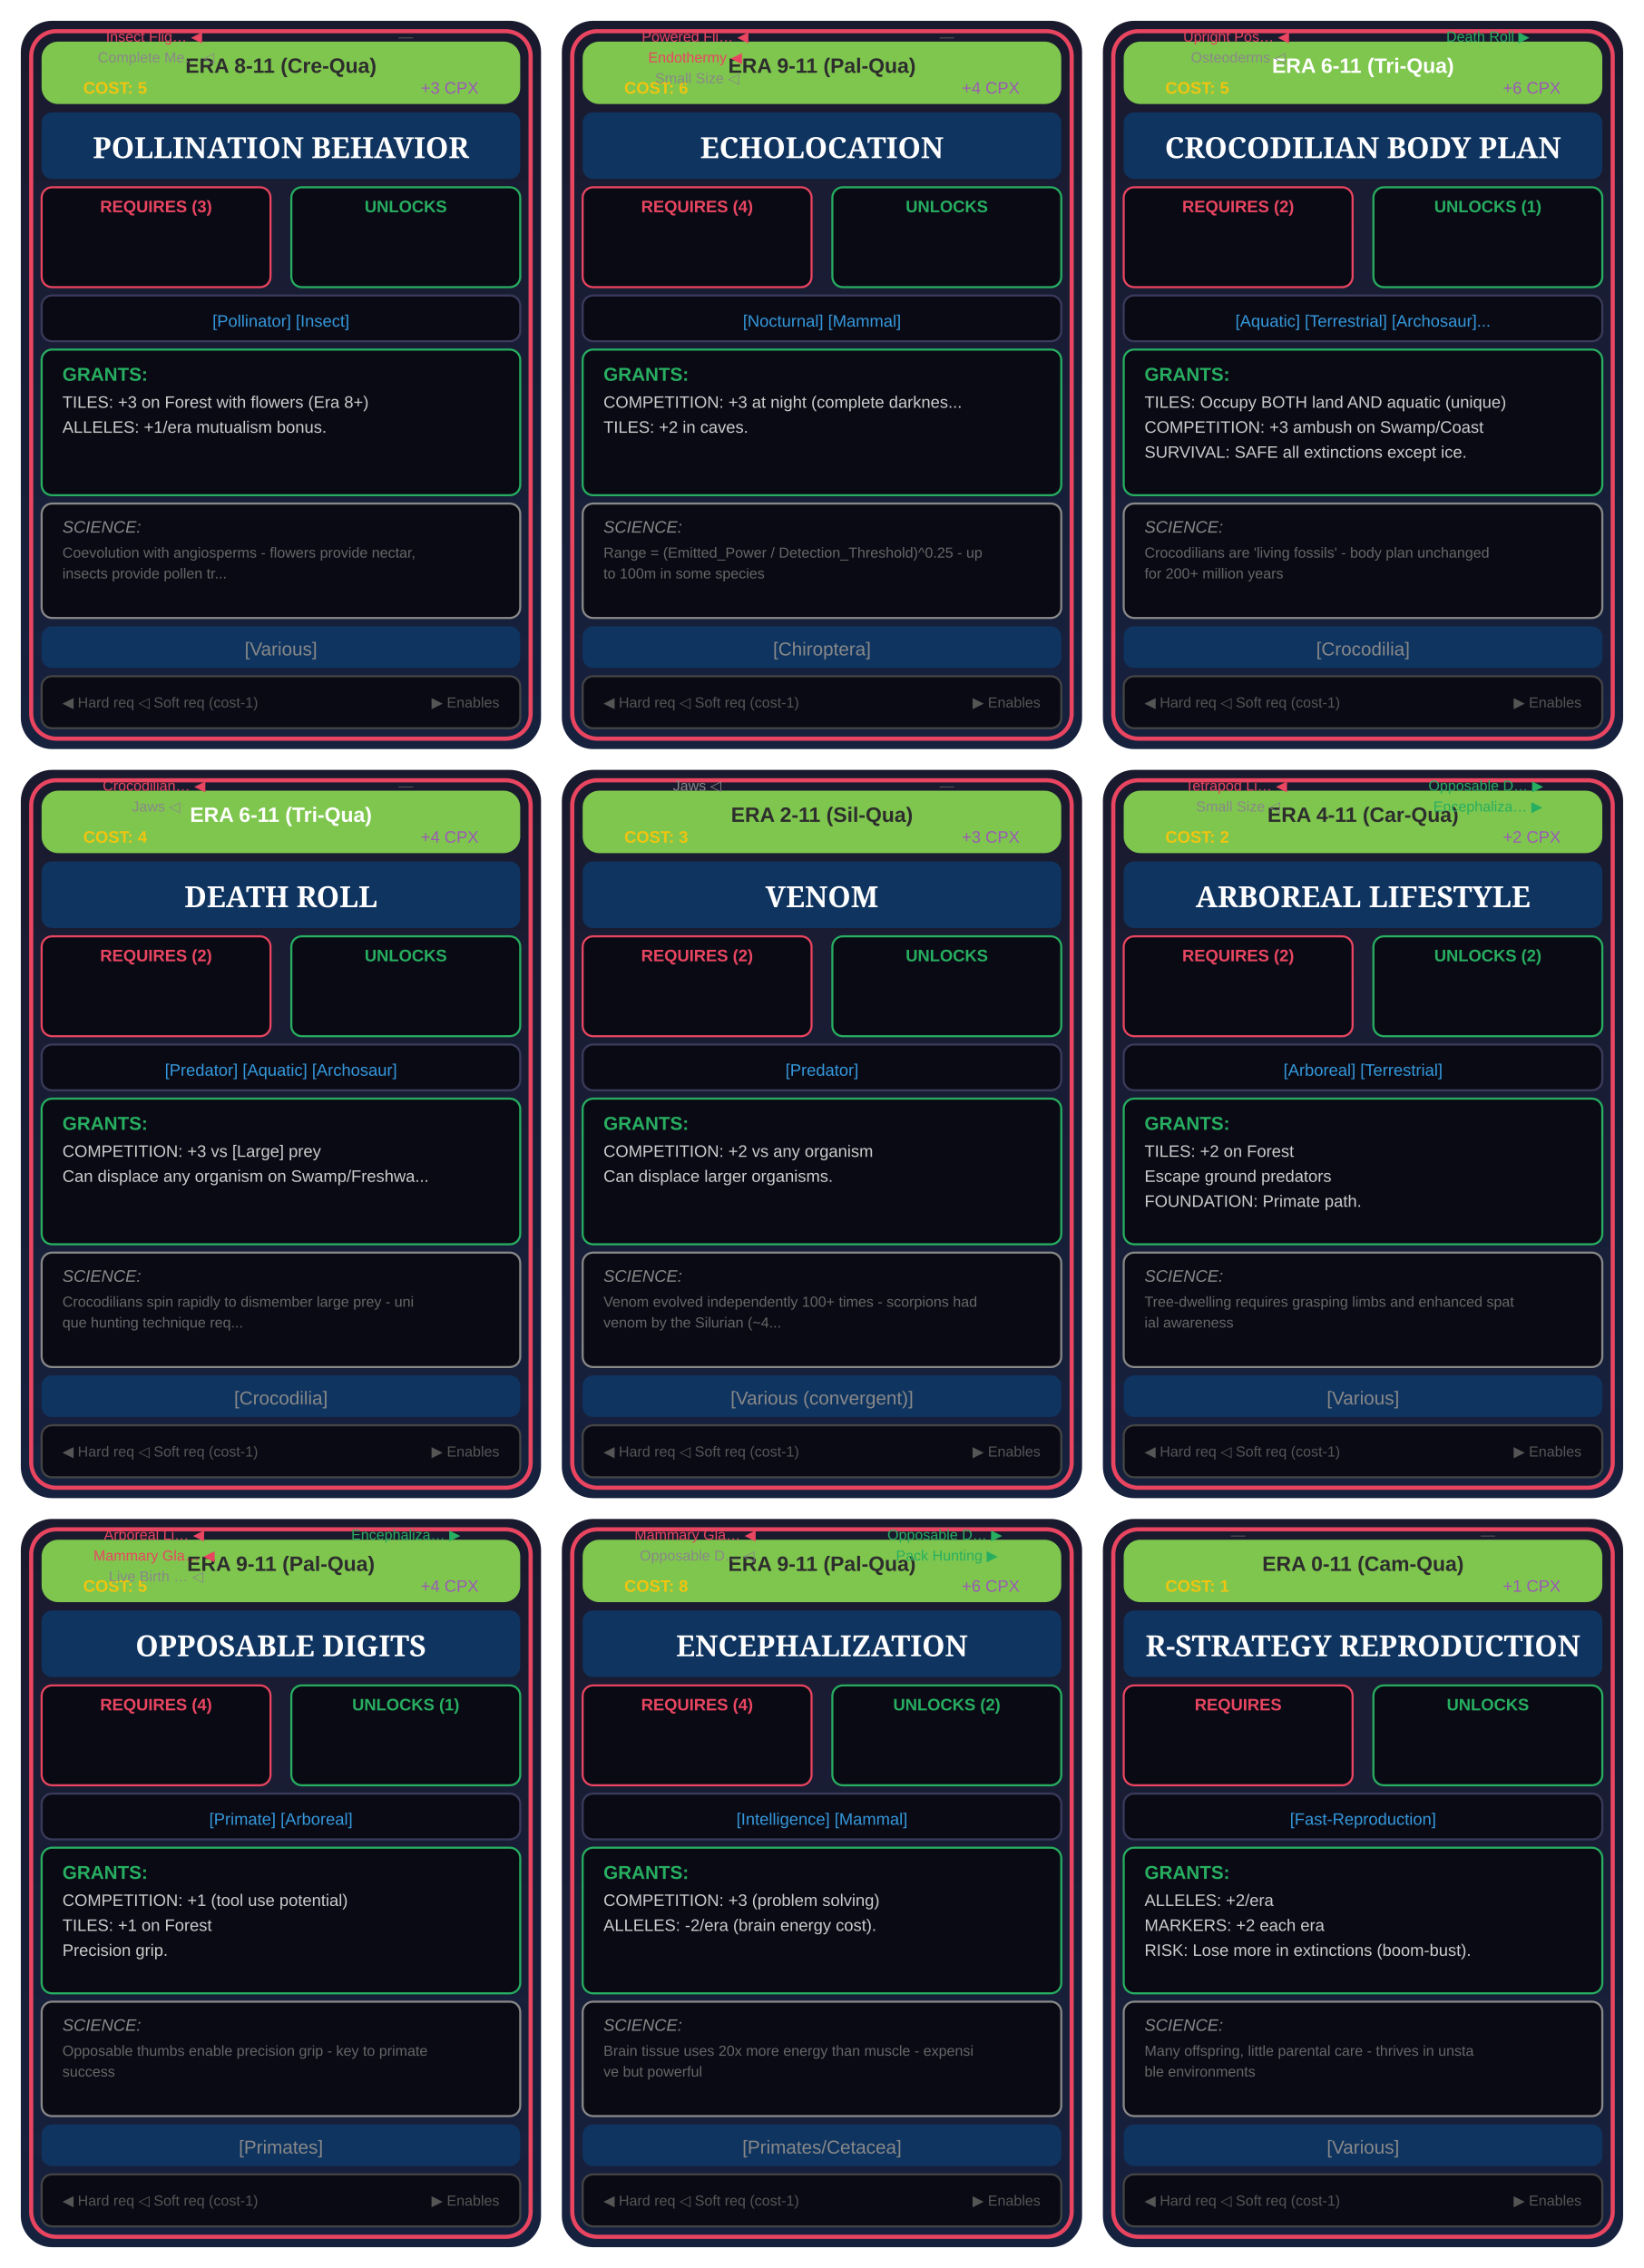
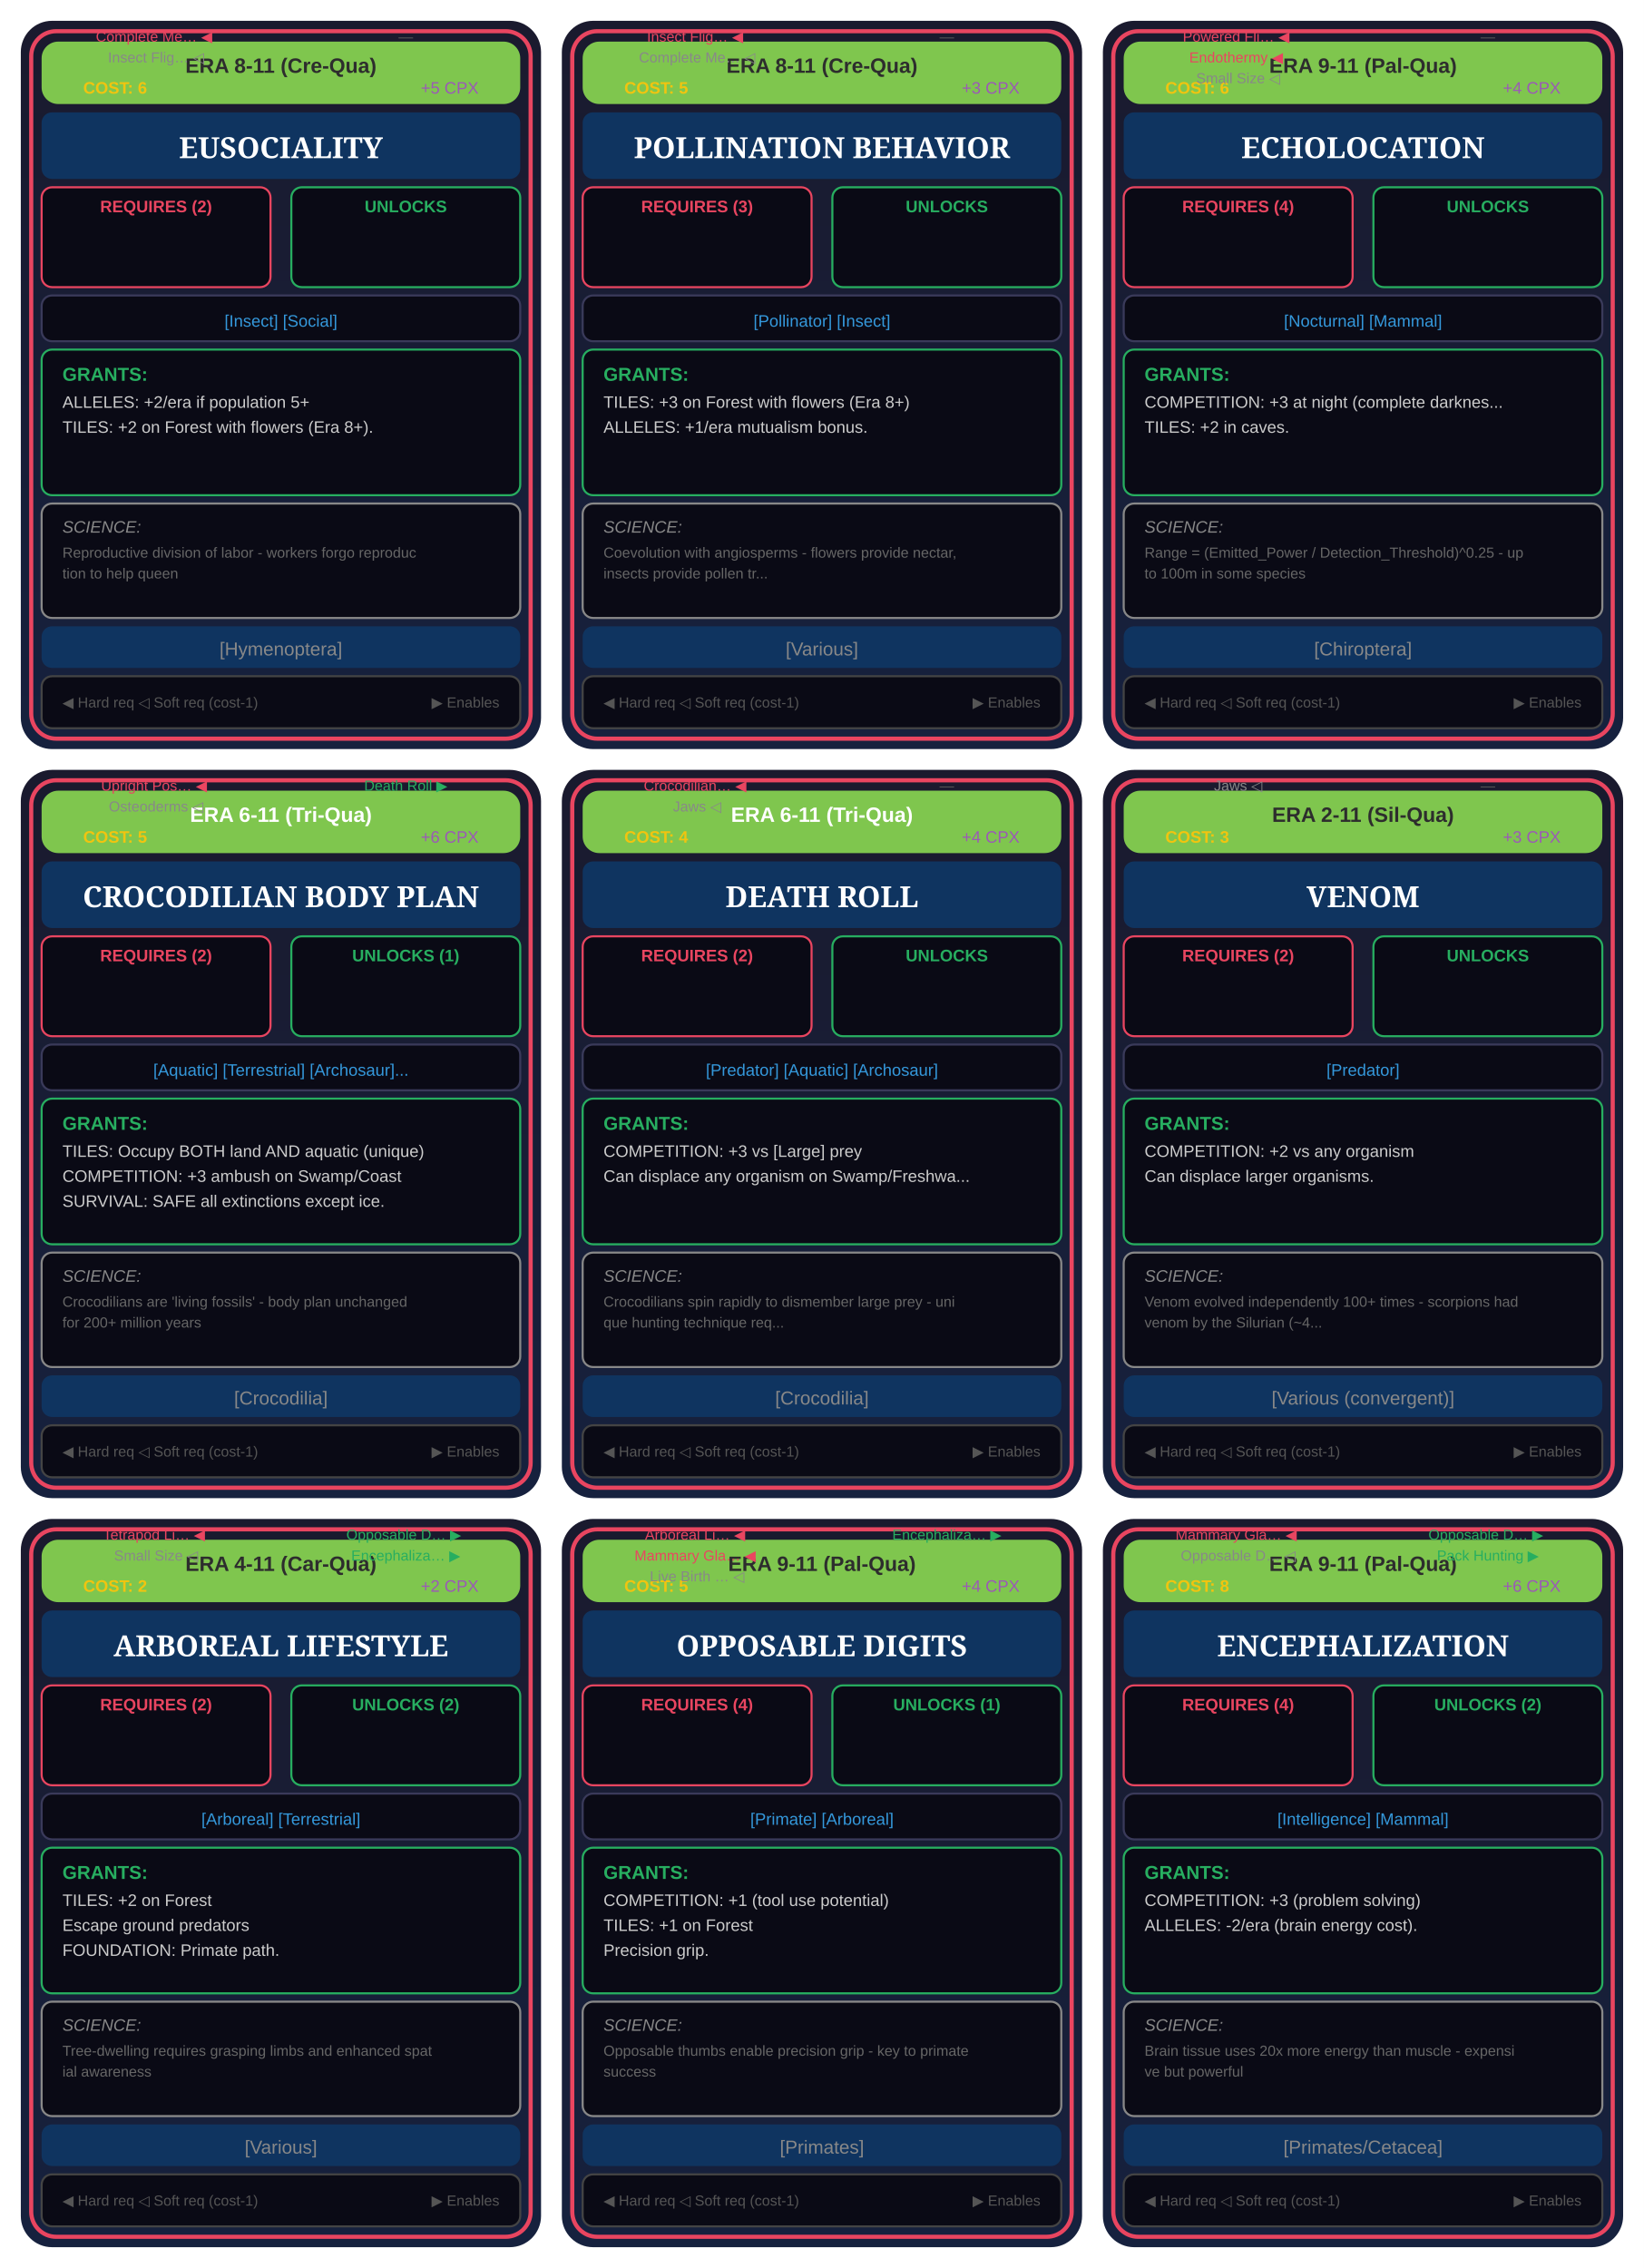
<svg xmlns="http://www.w3.org/2000/svg" viewBox="0 0 790 1090" width="790" height="1090">
  <rect width="790" height="1090" fill="#ffffff" />
  <g transform="translate(10, 10)">
    <defs>
      <linearGradient id="cardBg" x1="0%" y1="0%" x2="0%" y2="100%">
        <stop offset="0%" style="stop-color:#1a1a2e" />
        <stop offset="100%" style="stop-color:#16213e" />
      </linearGradient>
      <linearGradient id="eraGrad" x1="0%" y1="0%" x2="100%" y2="0%">
        <stop offset="0%" style="stop-color:#7FC64E" />
        <stop offset="100%" style="stop-color:#7FC64E" />
      </linearGradient>
    </defs>
    <rect width="250" height="350" fill="url(#cardBg)" rx="15" />
    <rect x="5" y="5" width="240" height="340" fill="none" stroke="#e94560" stroke-width="2" rx="12" />
    <rect x="10" y="10" width="230" height="30" fill="url(#eraGrad)" rx="8" />
    <text x="125" y="25" font-family="Arial" font-size="10" fill="#2d2d2d" text-anchor="middle" font-weight="bold">ERA 8-11 (Cre-Qua)</text>
+     <text x="30" y="35" font-family="Arial" font-size="8" fill="#f1c40f" font-weight="bold">COST: 6</text>
+     <text x="220" y="35" font-family="Arial" font-size="8" fill="#9b59b6" text-anchor="end">+5 CPX</text>
+     <rect x="10" y="44" width="230" height="32" fill="#0f3460" rx="5" />
+     <text x="125" y="66" font-family="Georgia" font-size="14" fill="#fff" text-anchor="middle" font-weight="bold">EUSOCIALITY</text>
+     <rect x="10" y="80" width="110" height="48" fill="#0a0a15" stroke="#e94560" rx="5" />
+     <text x="65" y="92" font-family="Arial" font-size="8" fill="#e94560" text-anchor="middle" font-weight="bold">REQUIRES (2)</text>
+     <text font-family="Arial" font-size="7" text-anchor="middle">
+       <tspan x="65" dy="10" fill="#e94560">Complete Me… ◀</tspan>
+       <tspan x="65" dy="10" fill="#888">Insect Flig… ◁</tspan>
+     </text>
+     <rect x="130" y="80" width="110" height="48" fill="#0a0a15" stroke="#27ae60" rx="5" />
+     <text x="185" y="92" font-family="Arial" font-size="8" fill="#27ae60" text-anchor="middle" font-weight="bold">UNLOCKS</text>
+     <text font-family="Arial" font-size="7" text-anchor="middle">
+       <tspan x="185" dy="10" fill="#555">—</tspan>
+     </text>
+     <rect x="10" y="132" width="230" height="22" fill="#0a0a15" stroke="#3a3a5a" rx="5" />
+     <text x="125" y="147" font-family="Arial" font-size="8" fill="#3498db" text-anchor="middle">[Insect] [Social]</text>
+     <rect x="10" y="158" width="230" height="70" fill="#0a0a15" stroke="#27ae60" rx="5" />
+     <text x="20" y="173" font-family="Arial" font-size="9" fill="#27ae60" font-weight="bold">GRANTS:</text>
+     <text x="20" y="186" font-family="Arial" font-size="8" fill="#ccc">ALLELES: +2/era if population 5+</text>
+     <text x="20" y="198" font-family="Arial" font-size="8" fill="#ccc">TILES: +2 on Forest with flowers (Era 8+).</text>
+     <text x="20" y="210" font-family="Arial" font-size="8" fill="#ccc" />
+     <rect x="10" y="232" width="230" height="55" fill="#0a0a15" stroke="#888" rx="5" />
+     <text x="20" y="246" font-family="Arial" font-size="8" fill="#888" font-style="italic">SCIENCE:</text>
+     <text x="20" y="258" font-family="Arial" font-size="7" fill="#666">Reproductive division of labor - workers forgo reproduc</text>
+     <text x="20" y="268" font-family="Arial" font-size="7" fill="#666">tion to help queen</text>
+     <rect x="10" y="291" width="230" height="20" fill="#0f3460" rx="5" />
+     <text x="125" y="305" font-family="Arial" font-size="9" fill="#888" text-anchor="middle">[Hymenoptera]</text>
+     <rect x="10" y="315" width="230" height="25" fill="#0a0a15" stroke="#444" rx="5" />
+     <text x="20" y="330" font-family="Arial" font-size="7" fill="#555">◀ Hard req  ◁ Soft req (cost-1)</text>
+     <text x="230" y="330" font-family="Arial" font-size="7" fill="#555" text-anchor="end">▶ Enables</text>
+   </g>
+   <g transform="translate(270, 10)">
+     <defs>
+       <linearGradient id="cardBg" x1="0%" y1="0%" x2="0%" y2="100%">
+         <stop offset="0%" style="stop-color:#1a1a2e" />
+         <stop offset="100%" style="stop-color:#16213e" />
+       </linearGradient>
+       <linearGradient id="eraGrad" x1="0%" y1="0%" x2="100%" y2="0%">
+         <stop offset="0%" style="stop-color:#7FC64E" />
+         <stop offset="100%" style="stop-color:#7FC64E" />
+       </linearGradient>
+     </defs>
+     <rect width="250" height="350" fill="url(#cardBg)" rx="15" />
+     <rect x="5" y="5" width="240" height="340" fill="none" stroke="#e94560" stroke-width="2" rx="12" />
+     <rect x="10" y="10" width="230" height="30" fill="url(#eraGrad)" rx="8" />
+     <text x="125" y="25" font-family="Arial" font-size="10" fill="#2d2d2d" text-anchor="middle" font-weight="bold">ERA 8-11 (Cre-Qua)</text>
    <text x="30" y="35" font-family="Arial" font-size="8" fill="#f1c40f" font-weight="bold">COST: 5</text>
    <text x="220" y="35" font-family="Arial" font-size="8" fill="#9b59b6" text-anchor="end">+3 CPX</text>
    <rect x="10" y="44" width="230" height="32" fill="#0f3460" rx="5" />
    <text x="125" y="66" font-family="Georgia" font-size="14" fill="#fff" text-anchor="middle" font-weight="bold">POLLINATION BEHAVIOR</text>
    <rect x="10" y="80" width="110" height="48" fill="#0a0a15" stroke="#e94560" rx="5" />
    <text x="65" y="92" font-family="Arial" font-size="8" fill="#e94560" text-anchor="middle" font-weight="bold">REQUIRES (3)</text>
    <text font-family="Arial" font-size="7" text-anchor="middle">
      <tspan x="65" dy="10" fill="#e94560">Insect Flig… ◀</tspan>
      <tspan x="65" dy="10" fill="#888">Complete Me… ◁</tspan>
    </text>
    <rect x="130" y="80" width="110" height="48" fill="#0a0a15" stroke="#27ae60" rx="5" />
    <text x="185" y="92" font-family="Arial" font-size="8" fill="#27ae60" text-anchor="middle" font-weight="bold">UNLOCKS</text>
    <text font-family="Arial" font-size="7" text-anchor="middle">
      <tspan x="185" dy="10" fill="#555">—</tspan>
    </text>
    <rect x="10" y="132" width="230" height="22" fill="#0a0a15" stroke="#3a3a5a" rx="5" />
    <text x="125" y="147" font-family="Arial" font-size="8" fill="#3498db" text-anchor="middle">[Pollinator] [Insect]</text>
    <rect x="10" y="158" width="230" height="70" fill="#0a0a15" stroke="#27ae60" rx="5" />
    <text x="20" y="173" font-family="Arial" font-size="9" fill="#27ae60" font-weight="bold">GRANTS:</text>
    <text x="20" y="186" font-family="Arial" font-size="8" fill="#ccc">TILES: +3 on Forest with flowers (Era 8+)</text>
    <text x="20" y="198" font-family="Arial" font-size="8" fill="#ccc">ALLELES: +1/era mutualism bonus.</text>
    <text x="20" y="210" font-family="Arial" font-size="8" fill="#ccc" />
    <rect x="10" y="232" width="230" height="55" fill="#0a0a15" stroke="#888" rx="5" />
    <text x="20" y="246" font-family="Arial" font-size="8" fill="#888" font-style="italic">SCIENCE:</text>
    <text x="20" y="258" font-family="Arial" font-size="7" fill="#666">Coevolution with angiosperms - flowers provide nectar, </text>
    <text x="20" y="268" font-family="Arial" font-size="7" fill="#666">insects provide pollen tr...</text>
    <rect x="10" y="291" width="230" height="20" fill="#0f3460" rx="5" />
    <text x="125" y="305" font-family="Arial" font-size="9" fill="#888" text-anchor="middle">[Various]</text>
    <rect x="10" y="315" width="230" height="25" fill="#0a0a15" stroke="#444" rx="5" />
    <text x="20" y="330" font-family="Arial" font-size="7" fill="#555">◀ Hard req  ◁ Soft req (cost-1)</text>
    <text x="230" y="330" font-family="Arial" font-size="7" fill="#555" text-anchor="end">▶ Enables</text>
  </g>
-   <g transform="translate(270, 10)">
+   <g transform="translate(530, 10)">
    <defs>
      <linearGradient id="cardBg" x1="0%" y1="0%" x2="0%" y2="100%">
        <stop offset="0%" style="stop-color:#1a1a2e" />
        <stop offset="100%" style="stop-color:#16213e" />
      </linearGradient>
      <linearGradient id="eraGrad" x1="0%" y1="0%" x2="100%" y2="0%">
        <stop offset="0%" style="stop-color:#FD9A52" />
        <stop offset="100%" style="stop-color:#FD9A52" />
      </linearGradient>
    </defs>
    <rect width="250" height="350" fill="url(#cardBg)" rx="15" />
    <rect x="5" y="5" width="240" height="340" fill="none" stroke="#e94560" stroke-width="2" rx="12" />
    <rect x="10" y="10" width="230" height="30" fill="url(#eraGrad)" rx="8" />
    <text x="125" y="25" font-family="Arial" font-size="10" fill="#2d2d2d" text-anchor="middle" font-weight="bold">ERA 9-11 (Pal-Qua)</text>
    <text x="30" y="35" font-family="Arial" font-size="8" fill="#f1c40f" font-weight="bold">COST: 6</text>
    <text x="220" y="35" font-family="Arial" font-size="8" fill="#9b59b6" text-anchor="end">+4 CPX</text>
    <rect x="10" y="44" width="230" height="32" fill="#0f3460" rx="5" />
    <text x="125" y="66" font-family="Georgia" font-size="14" fill="#fff" text-anchor="middle" font-weight="bold">ECHOLOCATION</text>
    <rect x="10" y="80" width="110" height="48" fill="#0a0a15" stroke="#e94560" rx="5" />
    <text x="65" y="92" font-family="Arial" font-size="8" fill="#e94560" text-anchor="middle" font-weight="bold">REQUIRES (4)</text>
    <text font-family="Arial" font-size="7" text-anchor="middle">
      <tspan x="65" dy="10" fill="#e94560">Powered Fli… ◀</tspan>
      <tspan x="65" dy="10" fill="#e94560">Endothermy ◀</tspan>
      <tspan x="65" dy="10" fill="#888">Small Size ◁</tspan>
    </text>
    <rect x="130" y="80" width="110" height="48" fill="#0a0a15" stroke="#27ae60" rx="5" />
    <text x="185" y="92" font-family="Arial" font-size="8" fill="#27ae60" text-anchor="middle" font-weight="bold">UNLOCKS</text>
    <text font-family="Arial" font-size="7" text-anchor="middle">
      <tspan x="185" dy="10" fill="#555">—</tspan>
    </text>
    <rect x="10" y="132" width="230" height="22" fill="#0a0a15" stroke="#3a3a5a" rx="5" />
    <text x="125" y="147" font-family="Arial" font-size="8" fill="#3498db" text-anchor="middle">[Nocturnal] [Mammal]</text>
    <rect x="10" y="158" width="230" height="70" fill="#0a0a15" stroke="#27ae60" rx="5" />
    <text x="20" y="173" font-family="Arial" font-size="9" fill="#27ae60" font-weight="bold">GRANTS:</text>
    <text x="20" y="186" font-family="Arial" font-size="8" fill="#ccc">COMPETITION: +3 at night (complete darknes...</text>
    <text x="20" y="198" font-family="Arial" font-size="8" fill="#ccc">TILES: +2 in caves.</text>
    <text x="20" y="210" font-family="Arial" font-size="8" fill="#ccc" />
    <rect x="10" y="232" width="230" height="55" fill="#0a0a15" stroke="#888" rx="5" />
    <text x="20" y="246" font-family="Arial" font-size="8" fill="#888" font-style="italic">SCIENCE:</text>
    <text x="20" y="258" font-family="Arial" font-size="7" fill="#666">Range = (Emitted_Power / Detection_Threshold)^0.25 - up</text>
    <text x="20" y="268" font-family="Arial" font-size="7" fill="#666"> to 100m in some species</text>
    <rect x="10" y="291" width="230" height="20" fill="#0f3460" rx="5" />
    <text x="125" y="305" font-family="Arial" font-size="9" fill="#888" text-anchor="middle">[Chiroptera]</text>
    <rect x="10" y="315" width="230" height="25" fill="#0a0a15" stroke="#444" rx="5" />
    <text x="20" y="330" font-family="Arial" font-size="7" fill="#555">◀ Hard req  ◁ Soft req (cost-1)</text>
    <text x="230" y="330" font-family="Arial" font-size="7" fill="#555" text-anchor="end">▶ Enables</text>
  </g>
-   <g transform="translate(530, 10)">
+   <g transform="translate(10, 370)">
    <defs>
      <linearGradient id="cardBg" x1="0%" y1="0%" x2="0%" y2="100%">
        <stop offset="0%" style="stop-color:#1a1a2e" />
        <stop offset="100%" style="stop-color:#16213e" />
      </linearGradient>
      <linearGradient id="eraGrad" x1="0%" y1="0%" x2="100%" y2="0%">
        <stop offset="0%" style="stop-color:#812B92" />
        <stop offset="100%" style="stop-color:#812B92" />
      </linearGradient>
    </defs>
    <rect width="250" height="350" fill="url(#cardBg)" rx="15" />
    <rect x="5" y="5" width="240" height="340" fill="none" stroke="#e94560" stroke-width="2" rx="12" />
    <rect x="10" y="10" width="230" height="30" fill="url(#eraGrad)" rx="8" />
    <text x="125" y="25" font-family="Arial" font-size="10" fill="#ffffff" text-anchor="middle" font-weight="bold">ERA 6-11 (Tri-Qua)</text>
    <text x="30" y="35" font-family="Arial" font-size="8" fill="#f1c40f" font-weight="bold">COST: 5</text>
    <text x="220" y="35" font-family="Arial" font-size="8" fill="#9b59b6" text-anchor="end">+6 CPX</text>
    <rect x="10" y="44" width="230" height="32" fill="#0f3460" rx="5" />
    <text x="125" y="66" font-family="Georgia" font-size="14" fill="#fff" text-anchor="middle" font-weight="bold">CROCODILIAN BODY PLAN</text>
    <rect x="10" y="80" width="110" height="48" fill="#0a0a15" stroke="#e94560" rx="5" />
    <text x="65" y="92" font-family="Arial" font-size="8" fill="#e94560" text-anchor="middle" font-weight="bold">REQUIRES (2)</text>
    <text font-family="Arial" font-size="7" text-anchor="middle">
      <tspan x="65" dy="10" fill="#e94560">Upright Pos… ◀</tspan>
      <tspan x="65" dy="10" fill="#888">Osteoderms ◁</tspan>
    </text>
    <rect x="130" y="80" width="110" height="48" fill="#0a0a15" stroke="#27ae60" rx="5" />
    <text x="185" y="92" font-family="Arial" font-size="8" fill="#27ae60" text-anchor="middle" font-weight="bold">UNLOCKS (1)</text>
    <text font-family="Arial" font-size="7" text-anchor="middle">
      <tspan x="185" dy="10" fill="#27ae60">Death Roll ▶</tspan>
    </text>
    <rect x="10" y="132" width="230" height="22" fill="#0a0a15" stroke="#3a3a5a" rx="5" />
    <text x="125" y="147" font-family="Arial" font-size="8" fill="#3498db" text-anchor="middle">[Aquatic] [Terrestrial] [Archosaur]...</text>
    <rect x="10" y="158" width="230" height="70" fill="#0a0a15" stroke="#27ae60" rx="5" />
    <text x="20" y="173" font-family="Arial" font-size="9" fill="#27ae60" font-weight="bold">GRANTS:</text>
    <text x="20" y="186" font-family="Arial" font-size="8" fill="#ccc">TILES: Occupy BOTH land AND aquatic (unique)</text>
    <text x="20" y="198" font-family="Arial" font-size="8" fill="#ccc">COMPETITION: +3 ambush on Swamp/Coast</text>
    <text x="20" y="210" font-family="Arial" font-size="8" fill="#ccc">SURVIVAL: SAFE all extinctions except ice.</text>
    <rect x="10" y="232" width="230" height="55" fill="#0a0a15" stroke="#888" rx="5" />
    <text x="20" y="246" font-family="Arial" font-size="8" fill="#888" font-style="italic">SCIENCE:</text>
    <text x="20" y="258" font-family="Arial" font-size="7" fill="#666">Crocodilians are 'living fossils' - body plan unchanged</text>
    <text x="20" y="268" font-family="Arial" font-size="7" fill="#666"> for 200+ million years</text>
    <rect x="10" y="291" width="230" height="20" fill="#0f3460" rx="5" />
    <text x="125" y="305" font-family="Arial" font-size="9" fill="#888" text-anchor="middle">[Crocodilia]</text>
    <rect x="10" y="315" width="230" height="25" fill="#0a0a15" stroke="#444" rx="5" />
    <text x="20" y="330" font-family="Arial" font-size="7" fill="#555">◀ Hard req  ◁ Soft req (cost-1)</text>
    <text x="230" y="330" font-family="Arial" font-size="7" fill="#555" text-anchor="end">▶ Enables</text>
  </g>
-   <g transform="translate(10, 370)">
+   <g transform="translate(270, 370)">
    <defs>
      <linearGradient id="cardBg" x1="0%" y1="0%" x2="0%" y2="100%">
        <stop offset="0%" style="stop-color:#1a1a2e" />
        <stop offset="100%" style="stop-color:#16213e" />
      </linearGradient>
      <linearGradient id="eraGrad" x1="0%" y1="0%" x2="100%" y2="0%">
        <stop offset="0%" style="stop-color:#812B92" />
        <stop offset="100%" style="stop-color:#812B92" />
      </linearGradient>
    </defs>
    <rect width="250" height="350" fill="url(#cardBg)" rx="15" />
    <rect x="5" y="5" width="240" height="340" fill="none" stroke="#e94560" stroke-width="2" rx="12" />
    <rect x="10" y="10" width="230" height="30" fill="url(#eraGrad)" rx="8" />
    <text x="125" y="25" font-family="Arial" font-size="10" fill="#ffffff" text-anchor="middle" font-weight="bold">ERA 6-11 (Tri-Qua)</text>
    <text x="30" y="35" font-family="Arial" font-size="8" fill="#f1c40f" font-weight="bold">COST: 4</text>
    <text x="220" y="35" font-family="Arial" font-size="8" fill="#9b59b6" text-anchor="end">+4 CPX</text>
    <rect x="10" y="44" width="230" height="32" fill="#0f3460" rx="5" />
    <text x="125" y="66" font-family="Georgia" font-size="14" fill="#fff" text-anchor="middle" font-weight="bold">DEATH ROLL</text>
    <rect x="10" y="80" width="110" height="48" fill="#0a0a15" stroke="#e94560" rx="5" />
    <text x="65" y="92" font-family="Arial" font-size="8" fill="#e94560" text-anchor="middle" font-weight="bold">REQUIRES (2)</text>
    <text font-family="Arial" font-size="7" text-anchor="middle">
      <tspan x="65" dy="10" fill="#e94560">Crocodilian… ◀</tspan>
      <tspan x="65" dy="10" fill="#888">Jaws ◁</tspan>
    </text>
    <rect x="130" y="80" width="110" height="48" fill="#0a0a15" stroke="#27ae60" rx="5" />
    <text x="185" y="92" font-family="Arial" font-size="8" fill="#27ae60" text-anchor="middle" font-weight="bold">UNLOCKS</text>
    <text font-family="Arial" font-size="7" text-anchor="middle">
      <tspan x="185" dy="10" fill="#555">—</tspan>
    </text>
    <rect x="10" y="132" width="230" height="22" fill="#0a0a15" stroke="#3a3a5a" rx="5" />
    <text x="125" y="147" font-family="Arial" font-size="8" fill="#3498db" text-anchor="middle">[Predator] [Aquatic] [Archosaur]</text>
    <rect x="10" y="158" width="230" height="70" fill="#0a0a15" stroke="#27ae60" rx="5" />
    <text x="20" y="173" font-family="Arial" font-size="9" fill="#27ae60" font-weight="bold">GRANTS:</text>
    <text x="20" y="186" font-family="Arial" font-size="8" fill="#ccc">COMPETITION: +3 vs [Large] prey</text>
    <text x="20" y="198" font-family="Arial" font-size="8" fill="#ccc">Can displace any organism on Swamp/Freshwa...</text>
    <text x="20" y="210" font-family="Arial" font-size="8" fill="#ccc" />
    <rect x="10" y="232" width="230" height="55" fill="#0a0a15" stroke="#888" rx="5" />
    <text x="20" y="246" font-family="Arial" font-size="8" fill="#888" font-style="italic">SCIENCE:</text>
    <text x="20" y="258" font-family="Arial" font-size="7" fill="#666">Crocodilians spin rapidly to dismember large prey - uni</text>
    <text x="20" y="268" font-family="Arial" font-size="7" fill="#666">que hunting technique req...</text>
    <rect x="10" y="291" width="230" height="20" fill="#0f3460" rx="5" />
    <text x="125" y="305" font-family="Arial" font-size="9" fill="#888" text-anchor="middle">[Crocodilia]</text>
    <rect x="10" y="315" width="230" height="25" fill="#0a0a15" stroke="#444" rx="5" />
    <text x="20" y="330" font-family="Arial" font-size="7" fill="#555">◀ Hard req  ◁ Soft req (cost-1)</text>
    <text x="230" y="330" font-family="Arial" font-size="7" fill="#555" text-anchor="end">▶ Enables</text>
  </g>
-   <g transform="translate(270, 370)">
+   <g transform="translate(530, 370)">
    <defs>
      <linearGradient id="cardBg" x1="0%" y1="0%" x2="0%" y2="100%">
        <stop offset="0%" style="stop-color:#1a1a2e" />
        <stop offset="100%" style="stop-color:#16213e" />
      </linearGradient>
      <linearGradient id="eraGrad" x1="0%" y1="0%" x2="100%" y2="0%">
        <stop offset="0%" style="stop-color:#B3E1D2" />
        <stop offset="100%" style="stop-color:#B3E1D2" />
      </linearGradient>
    </defs>
    <rect width="250" height="350" fill="url(#cardBg)" rx="15" />
    <rect x="5" y="5" width="240" height="340" fill="none" stroke="#e94560" stroke-width="2" rx="12" />
    <rect x="10" y="10" width="230" height="30" fill="url(#eraGrad)" rx="8" />
    <text x="125" y="25" font-family="Arial" font-size="10" fill="#2d2d2d" text-anchor="middle" font-weight="bold">ERA 2-11 (Sil-Qua)</text>
    <text x="30" y="35" font-family="Arial" font-size="8" fill="#f1c40f" font-weight="bold">COST: 3</text>
    <text x="220" y="35" font-family="Arial" font-size="8" fill="#9b59b6" text-anchor="end">+3 CPX</text>
    <rect x="10" y="44" width="230" height="32" fill="#0f3460" rx="5" />
    <text x="125" y="66" font-family="Georgia" font-size="14" fill="#fff" text-anchor="middle" font-weight="bold">VENOM</text>
    <rect x="10" y="80" width="110" height="48" fill="#0a0a15" stroke="#e94560" rx="5" />
    <text x="65" y="92" font-family="Arial" font-size="8" fill="#e94560" text-anchor="middle" font-weight="bold">REQUIRES (2)</text>
    <text font-family="Arial" font-size="7" text-anchor="middle">
      <tspan x="65" dy="10" fill="#888">Jaws ◁</tspan>
    </text>
    <rect x="130" y="80" width="110" height="48" fill="#0a0a15" stroke="#27ae60" rx="5" />
    <text x="185" y="92" font-family="Arial" font-size="8" fill="#27ae60" text-anchor="middle" font-weight="bold">UNLOCKS</text>
    <text font-family="Arial" font-size="7" text-anchor="middle">
      <tspan x="185" dy="10" fill="#555">—</tspan>
    </text>
    <rect x="10" y="132" width="230" height="22" fill="#0a0a15" stroke="#3a3a5a" rx="5" />
    <text x="125" y="147" font-family="Arial" font-size="8" fill="#3498db" text-anchor="middle">[Predator]</text>
    <rect x="10" y="158" width="230" height="70" fill="#0a0a15" stroke="#27ae60" rx="5" />
    <text x="20" y="173" font-family="Arial" font-size="9" fill="#27ae60" font-weight="bold">GRANTS:</text>
    <text x="20" y="186" font-family="Arial" font-size="8" fill="#ccc">COMPETITION: +2 vs any organism</text>
    <text x="20" y="198" font-family="Arial" font-size="8" fill="#ccc">Can displace larger organisms.</text>
    <text x="20" y="210" font-family="Arial" font-size="8" fill="#ccc" />
    <rect x="10" y="232" width="230" height="55" fill="#0a0a15" stroke="#888" rx="5" />
    <text x="20" y="246" font-family="Arial" font-size="8" fill="#888" font-style="italic">SCIENCE:</text>
    <text x="20" y="258" font-family="Arial" font-size="7" fill="#666">Venom evolved independently 100+ times - scorpions had </text>
    <text x="20" y="268" font-family="Arial" font-size="7" fill="#666">venom by the Silurian (~4...</text>
    <rect x="10" y="291" width="230" height="20" fill="#0f3460" rx="5" />
    <text x="125" y="305" font-family="Arial" font-size="9" fill="#888" text-anchor="middle">[Various (convergent)]</text>
    <rect x="10" y="315" width="230" height="25" fill="#0a0a15" stroke="#444" rx="5" />
    <text x="20" y="330" font-family="Arial" font-size="7" fill="#555">◀ Hard req  ◁ Soft req (cost-1)</text>
    <text x="230" y="330" font-family="Arial" font-size="7" fill="#555" text-anchor="end">▶ Enables</text>
  </g>
-   <g transform="translate(530, 370)">
+   <g transform="translate(10, 730)">
    <defs>
      <linearGradient id="cardBg" x1="0%" y1="0%" x2="0%" y2="100%">
        <stop offset="0%" style="stop-color:#1a1a2e" />
        <stop offset="100%" style="stop-color:#16213e" />
      </linearGradient>
      <linearGradient id="eraGrad" x1="0%" y1="0%" x2="100%" y2="0%">
        <stop offset="0%" style="stop-color:#67A599" />
        <stop offset="100%" style="stop-color:#67A599" />
      </linearGradient>
    </defs>
    <rect width="250" height="350" fill="url(#cardBg)" rx="15" />
    <rect x="5" y="5" width="240" height="340" fill="none" stroke="#e94560" stroke-width="2" rx="12" />
    <rect x="10" y="10" width="230" height="30" fill="url(#eraGrad)" rx="8" />
    <text x="125" y="25" font-family="Arial" font-size="10" fill="#2d2d2d" text-anchor="middle" font-weight="bold">ERA 4-11 (Car-Qua)</text>
    <text x="30" y="35" font-family="Arial" font-size="8" fill="#f1c40f" font-weight="bold">COST: 2</text>
    <text x="220" y="35" font-family="Arial" font-size="8" fill="#9b59b6" text-anchor="end">+2 CPX</text>
    <rect x="10" y="44" width="230" height="32" fill="#0f3460" rx="5" />
    <text x="125" y="66" font-family="Georgia" font-size="14" fill="#fff" text-anchor="middle" font-weight="bold">ARBOREAL LIFESTYLE</text>
    <rect x="10" y="80" width="110" height="48" fill="#0a0a15" stroke="#e94560" rx="5" />
    <text x="65" y="92" font-family="Arial" font-size="8" fill="#e94560" text-anchor="middle" font-weight="bold">REQUIRES (2)</text>
    <text font-family="Arial" font-size="7" text-anchor="middle">
      <tspan x="65" dy="10" fill="#e94560">Tetrapod Li… ◀</tspan>
      <tspan x="65" dy="10" fill="#888">Small Size ◁</tspan>
    </text>
    <rect x="130" y="80" width="110" height="48" fill="#0a0a15" stroke="#27ae60" rx="5" />
    <text x="185" y="92" font-family="Arial" font-size="8" fill="#27ae60" text-anchor="middle" font-weight="bold">UNLOCKS (2)</text>
    <text font-family="Arial" font-size="7" text-anchor="middle">
      <tspan x="185" dy="10" fill="#27ae60">Opposable D… ▶</tspan>
      <tspan x="185" dy="10" fill="#27ae60">Encephaliza… ▶</tspan>
    </text>
    <rect x="10" y="132" width="230" height="22" fill="#0a0a15" stroke="#3a3a5a" rx="5" />
    <text x="125" y="147" font-family="Arial" font-size="8" fill="#3498db" text-anchor="middle">[Arboreal] [Terrestrial]</text>
    <rect x="10" y="158" width="230" height="70" fill="#0a0a15" stroke="#27ae60" rx="5" />
    <text x="20" y="173" font-family="Arial" font-size="9" fill="#27ae60" font-weight="bold">GRANTS:</text>
    <text x="20" y="186" font-family="Arial" font-size="8" fill="#ccc">TILES: +2 on Forest</text>
    <text x="20" y="198" font-family="Arial" font-size="8" fill="#ccc">Escape ground predators</text>
    <text x="20" y="210" font-family="Arial" font-size="8" fill="#ccc">FOUNDATION: Primate path.</text>
    <rect x="10" y="232" width="230" height="55" fill="#0a0a15" stroke="#888" rx="5" />
    <text x="20" y="246" font-family="Arial" font-size="8" fill="#888" font-style="italic">SCIENCE:</text>
    <text x="20" y="258" font-family="Arial" font-size="7" fill="#666">Tree-dwelling requires grasping limbs and enhanced spat</text>
    <text x="20" y="268" font-family="Arial" font-size="7" fill="#666">ial awareness</text>
    <rect x="10" y="291" width="230" height="20" fill="#0f3460" rx="5" />
    <text x="125" y="305" font-family="Arial" font-size="9" fill="#888" text-anchor="middle">[Various]</text>
    <rect x="10" y="315" width="230" height="25" fill="#0a0a15" stroke="#444" rx="5" />
    <text x="20" y="330" font-family="Arial" font-size="7" fill="#555">◀ Hard req  ◁ Soft req (cost-1)</text>
    <text x="230" y="330" font-family="Arial" font-size="7" fill="#555" text-anchor="end">▶ Enables</text>
  </g>
-   <g transform="translate(10, 730)">
+   <g transform="translate(270, 730)">
    <defs>
      <linearGradient id="cardBg" x1="0%" y1="0%" x2="0%" y2="100%">
        <stop offset="0%" style="stop-color:#1a1a2e" />
        <stop offset="100%" style="stop-color:#16213e" />
      </linearGradient>
      <linearGradient id="eraGrad" x1="0%" y1="0%" x2="100%" y2="0%">
        <stop offset="0%" style="stop-color:#FD9A52" />
        <stop offset="100%" style="stop-color:#FD9A52" />
      </linearGradient>
    </defs>
    <rect width="250" height="350" fill="url(#cardBg)" rx="15" />
    <rect x="5" y="5" width="240" height="340" fill="none" stroke="#e94560" stroke-width="2" rx="12" />
    <rect x="10" y="10" width="230" height="30" fill="url(#eraGrad)" rx="8" />
    <text x="125" y="25" font-family="Arial" font-size="10" fill="#2d2d2d" text-anchor="middle" font-weight="bold">ERA 9-11 (Pal-Qua)</text>
    <text x="30" y="35" font-family="Arial" font-size="8" fill="#f1c40f" font-weight="bold">COST: 5</text>
    <text x="220" y="35" font-family="Arial" font-size="8" fill="#9b59b6" text-anchor="end">+4 CPX</text>
    <rect x="10" y="44" width="230" height="32" fill="#0f3460" rx="5" />
    <text x="125" y="66" font-family="Georgia" font-size="14" fill="#fff" text-anchor="middle" font-weight="bold">OPPOSABLE DIGITS</text>
    <rect x="10" y="80" width="110" height="48" fill="#0a0a15" stroke="#e94560" rx="5" />
    <text x="65" y="92" font-family="Arial" font-size="8" fill="#e94560" text-anchor="middle" font-weight="bold">REQUIRES (4)</text>
    <text font-family="Arial" font-size="7" text-anchor="middle">
      <tspan x="65" dy="10" fill="#e94560">Arboreal Li… ◀</tspan>
      <tspan x="65" dy="10" fill="#e94560">Mammary Gla… ◀</tspan>
      <tspan x="65" dy="10" fill="#888">Live Birth … ◁</tspan>
    </text>
    <rect x="130" y="80" width="110" height="48" fill="#0a0a15" stroke="#27ae60" rx="5" />
    <text x="185" y="92" font-family="Arial" font-size="8" fill="#27ae60" text-anchor="middle" font-weight="bold">UNLOCKS (1)</text>
    <text font-family="Arial" font-size="7" text-anchor="middle">
      <tspan x="185" dy="10" fill="#27ae60">Encephaliza… ▶</tspan>
    </text>
    <rect x="10" y="132" width="230" height="22" fill="#0a0a15" stroke="#3a3a5a" rx="5" />
    <text x="125" y="147" font-family="Arial" font-size="8" fill="#3498db" text-anchor="middle">[Primate] [Arboreal]</text>
    <rect x="10" y="158" width="230" height="70" fill="#0a0a15" stroke="#27ae60" rx="5" />
    <text x="20" y="173" font-family="Arial" font-size="9" fill="#27ae60" font-weight="bold">GRANTS:</text>
    <text x="20" y="186" font-family="Arial" font-size="8" fill="#ccc">COMPETITION: +1 (tool use potential)</text>
    <text x="20" y="198" font-family="Arial" font-size="8" fill="#ccc">TILES: +1 on Forest</text>
    <text x="20" y="210" font-family="Arial" font-size="8" fill="#ccc">Precision grip.</text>
    <rect x="10" y="232" width="230" height="55" fill="#0a0a15" stroke="#888" rx="5" />
    <text x="20" y="246" font-family="Arial" font-size="8" fill="#888" font-style="italic">SCIENCE:</text>
    <text x="20" y="258" font-family="Arial" font-size="7" fill="#666">Opposable thumbs enable precision grip - key to primate</text>
    <text x="20" y="268" font-family="Arial" font-size="7" fill="#666"> success</text>
    <rect x="10" y="291" width="230" height="20" fill="#0f3460" rx="5" />
    <text x="125" y="305" font-family="Arial" font-size="9" fill="#888" text-anchor="middle">[Primates]</text>
    <rect x="10" y="315" width="230" height="25" fill="#0a0a15" stroke="#444" rx="5" />
    <text x="20" y="330" font-family="Arial" font-size="7" fill="#555">◀ Hard req  ◁ Soft req (cost-1)</text>
    <text x="230" y="330" font-family="Arial" font-size="7" fill="#555" text-anchor="end">▶ Enables</text>
  </g>
-   <g transform="translate(270, 730)">
+   <g transform="translate(530, 730)">
    <defs>
      <linearGradient id="cardBg" x1="0%" y1="0%" x2="0%" y2="100%">
        <stop offset="0%" style="stop-color:#1a1a2e" />
        <stop offset="100%" style="stop-color:#16213e" />
      </linearGradient>
      <linearGradient id="eraGrad" x1="0%" y1="0%" x2="100%" y2="0%">
        <stop offset="0%" style="stop-color:#FD9A52" />
        <stop offset="100%" style="stop-color:#FD9A52" />
      </linearGradient>
    </defs>
    <rect width="250" height="350" fill="url(#cardBg)" rx="15" />
    <rect x="5" y="5" width="240" height="340" fill="none" stroke="#e94560" stroke-width="2" rx="12" />
    <rect x="10" y="10" width="230" height="30" fill="url(#eraGrad)" rx="8" />
    <text x="125" y="25" font-family="Arial" font-size="10" fill="#2d2d2d" text-anchor="middle" font-weight="bold">ERA 9-11 (Pal-Qua)</text>
    <text x="30" y="35" font-family="Arial" font-size="8" fill="#f1c40f" font-weight="bold">COST: 8</text>
    <text x="220" y="35" font-family="Arial" font-size="8" fill="#9b59b6" text-anchor="end">+6 CPX</text>
    <rect x="10" y="44" width="230" height="32" fill="#0f3460" rx="5" />
    <text x="125" y="66" font-family="Georgia" font-size="14" fill="#fff" text-anchor="middle" font-weight="bold">ENCEPHALIZATION</text>
    <rect x="10" y="80" width="110" height="48" fill="#0a0a15" stroke="#e94560" rx="5" />
    <text x="65" y="92" font-family="Arial" font-size="8" fill="#e94560" text-anchor="middle" font-weight="bold">REQUIRES (4)</text>
    <text font-family="Arial" font-size="7" text-anchor="middle">
      <tspan x="65" dy="10" fill="#e94560">Mammary Gla… ◀</tspan>
      <tspan x="65" dy="10" fill="#888">Opposable D… ◁</tspan>
    </text>
    <rect x="130" y="80" width="110" height="48" fill="#0a0a15" stroke="#27ae60" rx="5" />
    <text x="185" y="92" font-family="Arial" font-size="8" fill="#27ae60" text-anchor="middle" font-weight="bold">UNLOCKS (2)</text>
    <text font-family="Arial" font-size="7" text-anchor="middle">
      <tspan x="185" dy="10" fill="#27ae60">Opposable D… ▶</tspan>
      <tspan x="185" dy="10" fill="#27ae60">Pack Hunting ▶</tspan>
    </text>
    <rect x="10" y="132" width="230" height="22" fill="#0a0a15" stroke="#3a3a5a" rx="5" />
    <text x="125" y="147" font-family="Arial" font-size="8" fill="#3498db" text-anchor="middle">[Intelligence] [Mammal]</text>
    <rect x="10" y="158" width="230" height="70" fill="#0a0a15" stroke="#27ae60" rx="5" />
    <text x="20" y="173" font-family="Arial" font-size="9" fill="#27ae60" font-weight="bold">GRANTS:</text>
    <text x="20" y="186" font-family="Arial" font-size="8" fill="#ccc">COMPETITION: +3 (problem solving)</text>
    <text x="20" y="198" font-family="Arial" font-size="8" fill="#ccc">ALLELES: -2/era (brain energy cost).</text>
    <text x="20" y="210" font-family="Arial" font-size="8" fill="#ccc" />
    <rect x="10" y="232" width="230" height="55" fill="#0a0a15" stroke="#888" rx="5" />
    <text x="20" y="246" font-family="Arial" font-size="8" fill="#888" font-style="italic">SCIENCE:</text>
    <text x="20" y="258" font-family="Arial" font-size="7" fill="#666">Brain tissue uses 20x more energy than muscle - expensi</text>
    <text x="20" y="268" font-family="Arial" font-size="7" fill="#666">ve but powerful</text>
    <rect x="10" y="291" width="230" height="20" fill="#0f3460" rx="5" />
    <text x="125" y="305" font-family="Arial" font-size="9" fill="#888" text-anchor="middle">[Primates/Cetacea]</text>
    <rect x="10" y="315" width="230" height="25" fill="#0a0a15" stroke="#444" rx="5" />
    <text x="20" y="330" font-family="Arial" font-size="7" fill="#555">◀ Hard req  ◁ Soft req (cost-1)</text>
    <text x="230" y="330" font-family="Arial" font-size="7" fill="#555" text-anchor="end">▶ Enables</text>
  </g>
-   <g transform="translate(530, 730)">
-     <defs>
-       <linearGradient id="cardBg" x1="0%" y1="0%" x2="0%" y2="100%">
-         <stop offset="0%" style="stop-color:#1a1a2e" />
-         <stop offset="100%" style="stop-color:#16213e" />
-       </linearGradient>
-       <linearGradient id="eraGrad" x1="0%" y1="0%" x2="100%" y2="0%">
-         <stop offset="0%" style="stop-color:#F4B8D0" />
-         <stop offset="100%" style="stop-color:#F4B8D0" />
-       </linearGradient>
-     </defs>
-     <rect width="250" height="350" fill="url(#cardBg)" rx="15" />
-     <rect x="5" y="5" width="240" height="340" fill="none" stroke="#e94560" stroke-width="2" rx="12" />
-     <rect x="10" y="10" width="230" height="30" fill="url(#eraGrad)" rx="8" />
-     <text x="125" y="25" font-family="Arial" font-size="10" fill="#2d2d2d" text-anchor="middle" font-weight="bold">ERA 0-11 (Cam-Qua)</text>
-     <text x="30" y="35" font-family="Arial" font-size="8" fill="#f1c40f" font-weight="bold">COST: 1</text>
-     <text x="220" y="35" font-family="Arial" font-size="8" fill="#9b59b6" text-anchor="end">+1 CPX</text>
-     <rect x="10" y="44" width="230" height="32" fill="#0f3460" rx="5" />
-     <text x="125" y="66" font-family="Georgia" font-size="14" fill="#fff" text-anchor="middle" font-weight="bold">R-STRATEGY REPRODUCTION</text>
-     <rect x="10" y="80" width="110" height="48" fill="#0a0a15" stroke="#e94560" rx="5" />
-     <text x="65" y="92" font-family="Arial" font-size="8" fill="#e94560" text-anchor="middle" font-weight="bold">REQUIRES</text>
-     <text font-family="Arial" font-size="7" text-anchor="middle">
-       <tspan x="65" dy="10" fill="#555">—</tspan>
-     </text>
-     <rect x="130" y="80" width="110" height="48" fill="#0a0a15" stroke="#27ae60" rx="5" />
-     <text x="185" y="92" font-family="Arial" font-size="8" fill="#27ae60" text-anchor="middle" font-weight="bold">UNLOCKS</text>
-     <text font-family="Arial" font-size="7" text-anchor="middle">
-       <tspan x="185" dy="10" fill="#555">—</tspan>
-     </text>
-     <rect x="10" y="132" width="230" height="22" fill="#0a0a15" stroke="#3a3a5a" rx="5" />
-     <text x="125" y="147" font-family="Arial" font-size="8" fill="#3498db" text-anchor="middle">[Fast-Reproduction]</text>
-     <rect x="10" y="158" width="230" height="70" fill="#0a0a15" stroke="#27ae60" rx="5" />
-     <text x="20" y="173" font-family="Arial" font-size="9" fill="#27ae60" font-weight="bold">GRANTS:</text>
-     <text x="20" y="186" font-family="Arial" font-size="8" fill="#ccc">ALLELES: +2/era</text>
-     <text x="20" y="198" font-family="Arial" font-size="8" fill="#ccc">MARKERS: +2 each era</text>
-     <text x="20" y="210" font-family="Arial" font-size="8" fill="#ccc">RISK: Lose more in extinctions (boom-bust).</text>
-     <rect x="10" y="232" width="230" height="55" fill="#0a0a15" stroke="#888" rx="5" />
-     <text x="20" y="246" font-family="Arial" font-size="8" fill="#888" font-style="italic">SCIENCE:</text>
-     <text x="20" y="258" font-family="Arial" font-size="7" fill="#666">Many offspring, little parental care - thrives in unsta</text>
-     <text x="20" y="268" font-family="Arial" font-size="7" fill="#666">ble environments</text>
-     <rect x="10" y="291" width="230" height="20" fill="#0f3460" rx="5" />
-     <text x="125" y="305" font-family="Arial" font-size="9" fill="#888" text-anchor="middle">[Various]</text>
-     <rect x="10" y="315" width="230" height="25" fill="#0a0a15" stroke="#444" rx="5" />
-     <text x="20" y="330" font-family="Arial" font-size="7" fill="#555">◀ Hard req  ◁ Soft req (cost-1)</text>
-     <text x="230" y="330" font-family="Arial" font-size="7" fill="#555" text-anchor="end">▶ Enables</text>
-   </g>
</svg>
